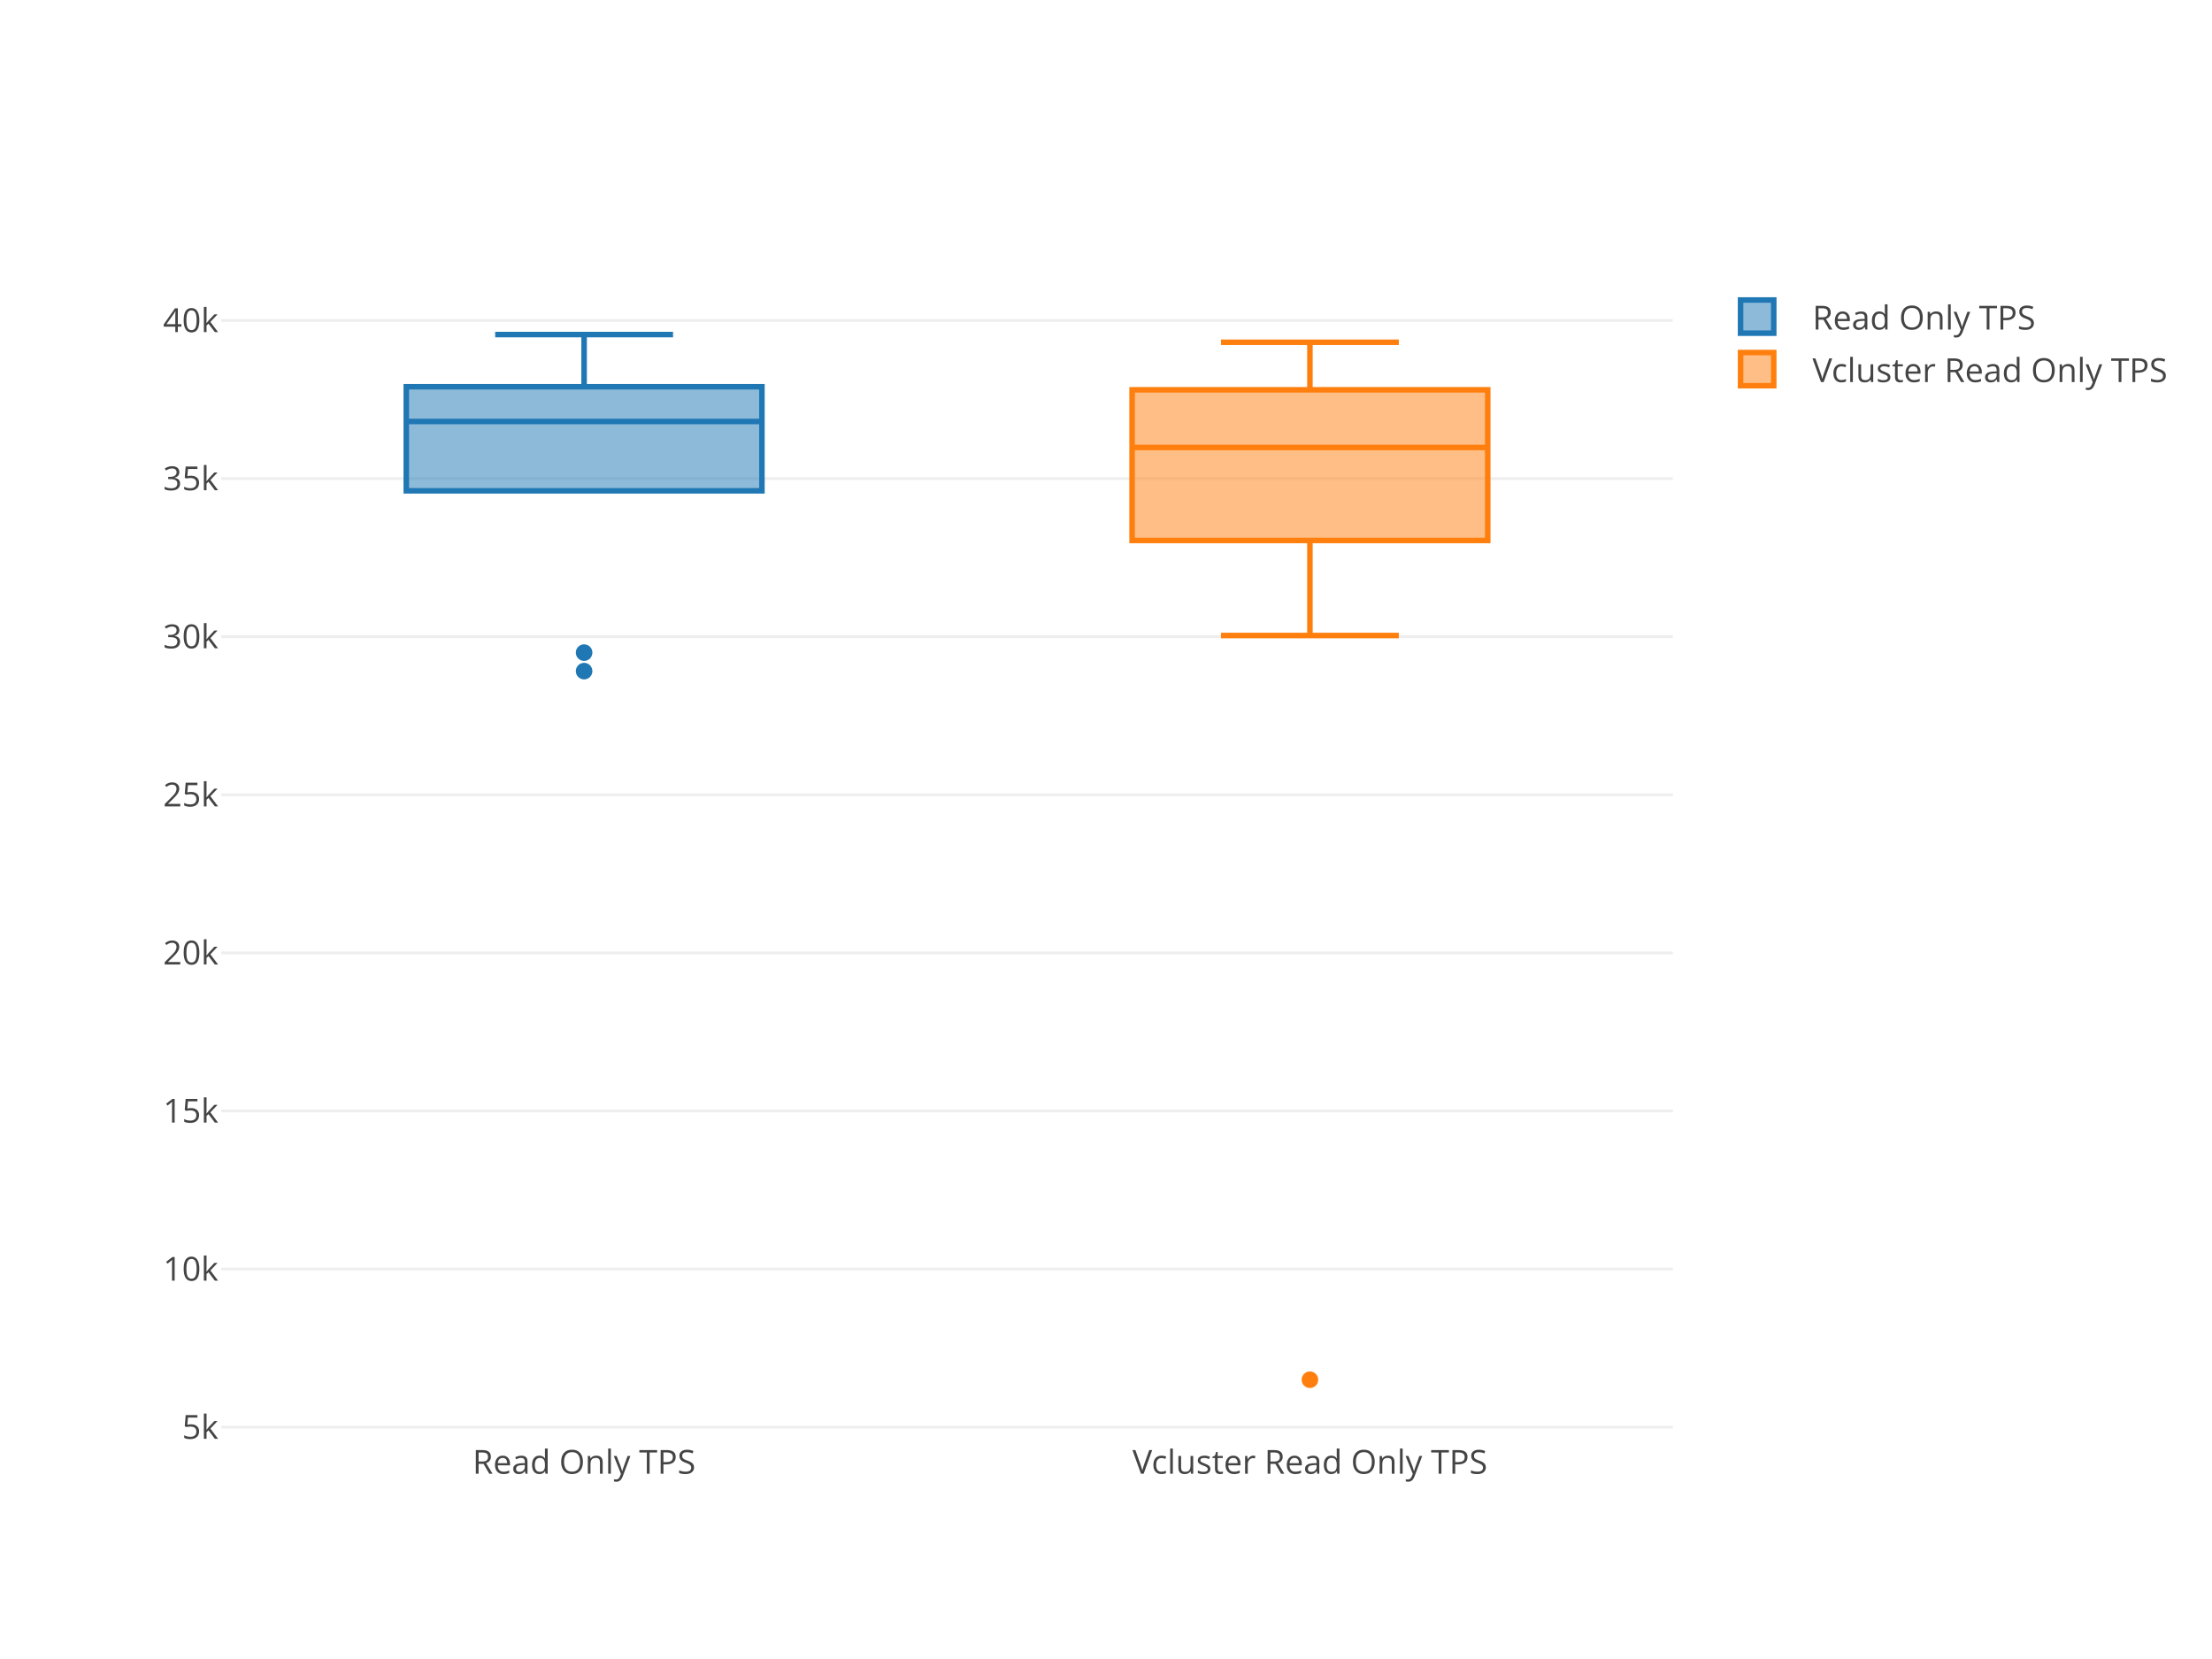
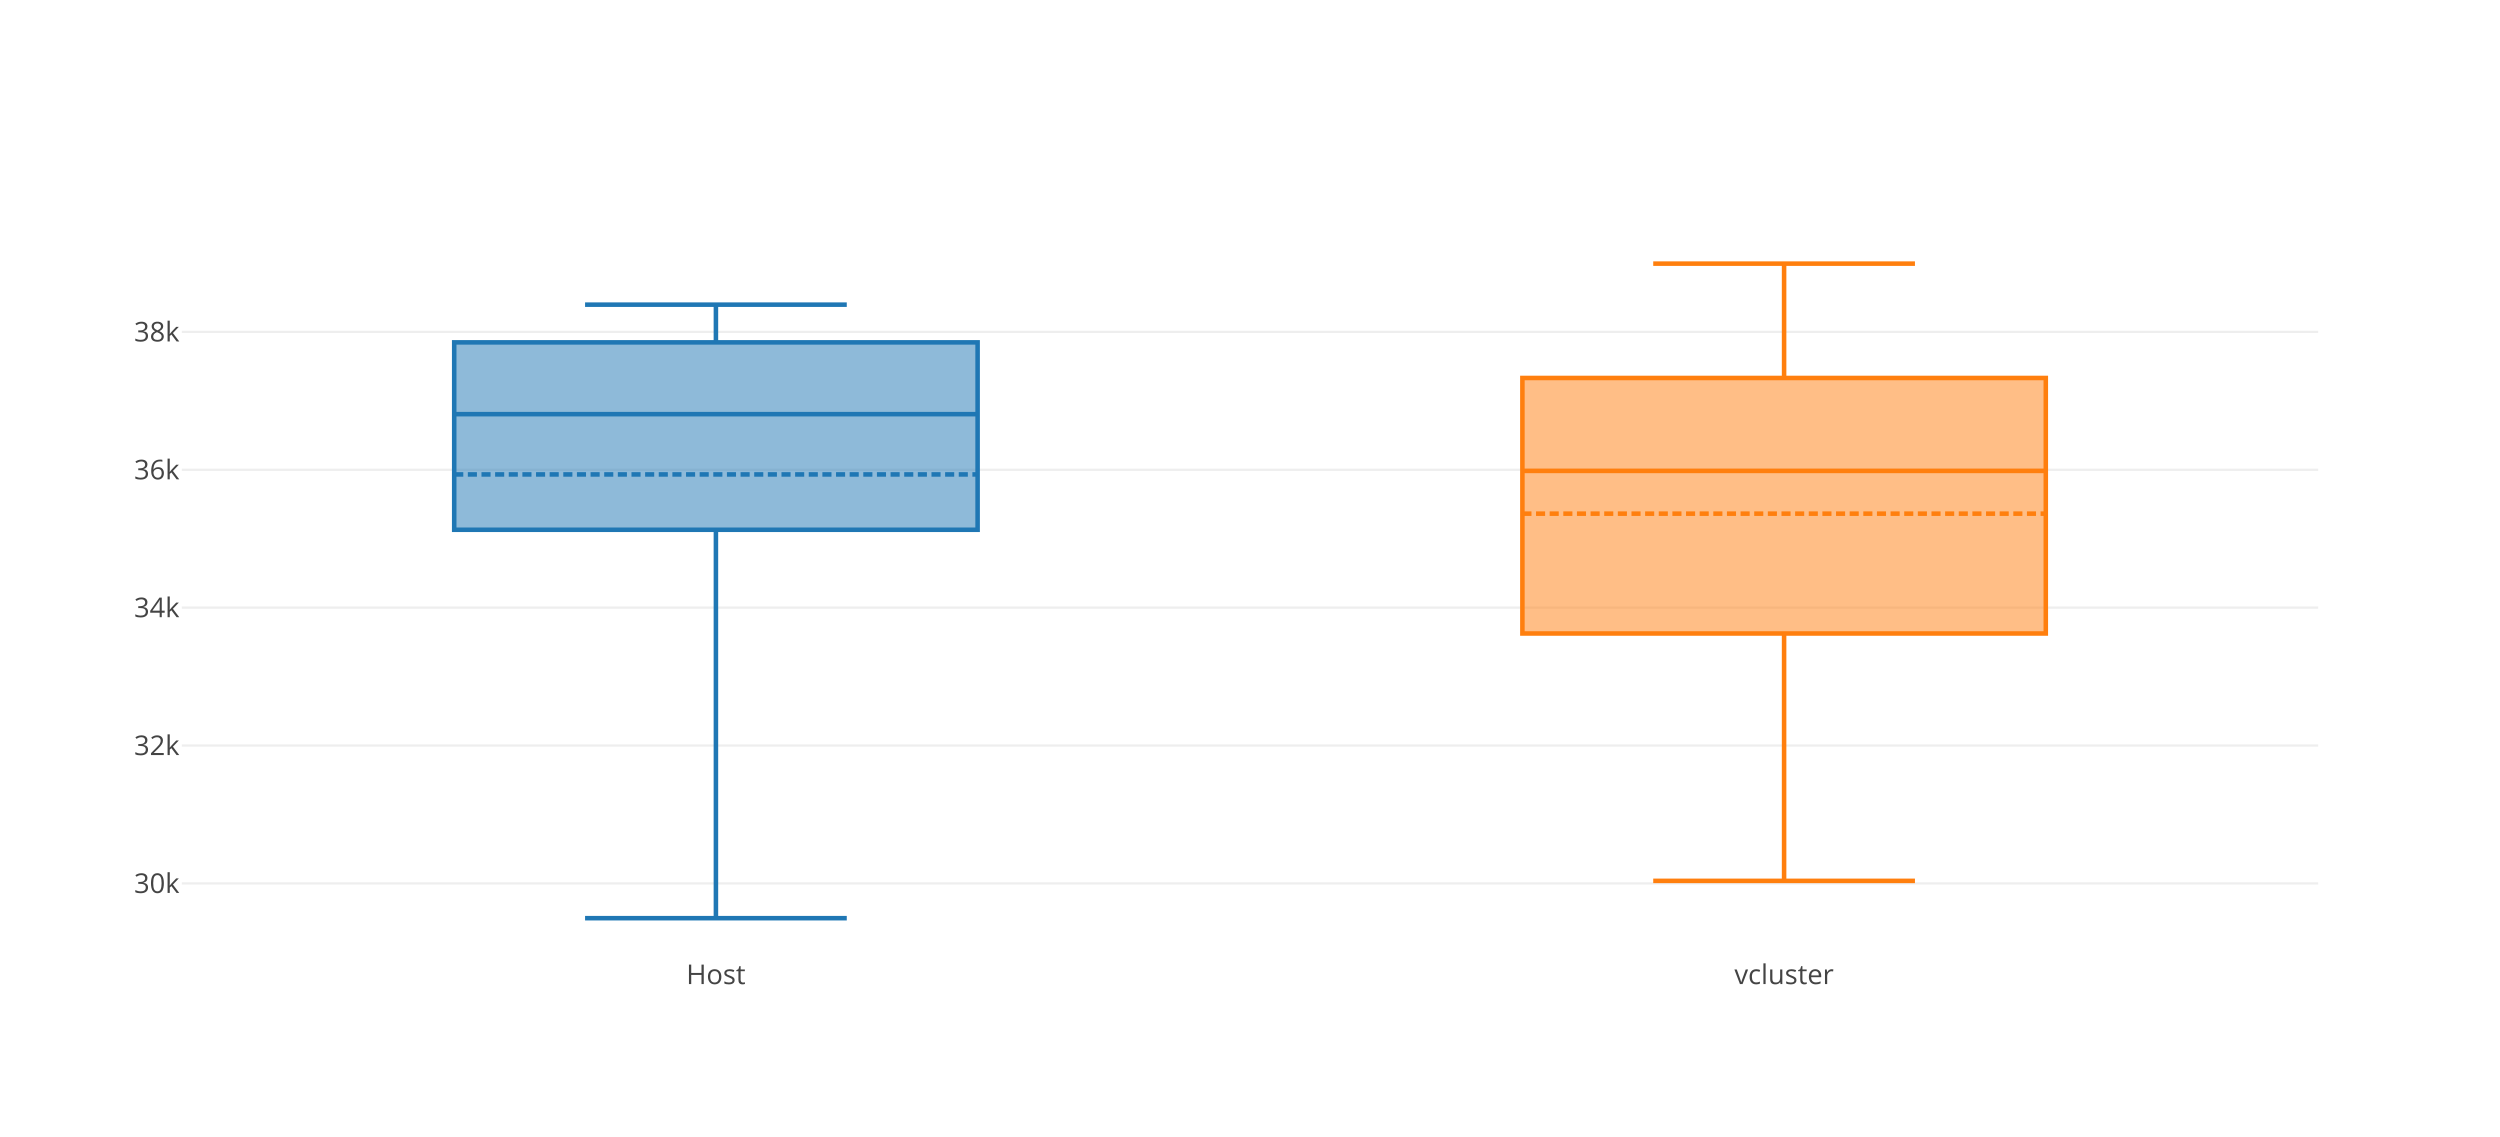
- <svg xmlns="http://www.w3.org/2000/svg" class="main-svg" width="800" height="600" style="" viewBox="0 0 800 600">
-   <rect x="0" y="0" width="800" height="600" style="fill: rgb(255, 255, 255); fill-opacity: 1;" />
-   <defs id="defs-09f8af">
+ <svg xmlns="http://www.w3.org/2000/svg" class="main-svg" width="1100" height="500" style="" viewBox="0 0 1100 500">
+   <rect x="0" y="0" width="1100" height="500" style="fill: rgb(255, 255, 255); fill-opacity: 1;" />
+   <defs id="defs-cd4b3a">
    <g class="clips">
-       <clipPath id="clip09f8afxyplot" class="plotclip">
-         <rect width="525" height="420" />
+       <clipPath id="clipcd4b3axyplot" class="plotclip">
+         <rect width="940" height="320" />
      </clipPath>
-       <clipPath class="axesclip" id="clip09f8afx">
-         <rect x="80" y="0" width="525" height="600" />
+       <clipPath class="axesclip" id="clipcd4b3ax">
+         <rect x="80" y="0" width="940" height="500" />
      </clipPath>
-       <clipPath class="axesclip" id="clip09f8afy">
-         <rect x="0" y="100" width="800" height="420" />
+       <clipPath class="axesclip" id="clipcd4b3ay">
+         <rect x="0" y="100" width="1100" height="320" />
      </clipPath>
-       <clipPath class="axesclip" id="clip09f8afxy">
-         <rect x="80" y="100" width="525" height="420" />
+       <clipPath class="axesclip" id="clipcd4b3axy">
+         <rect x="80" y="100" width="940" height="320" />
      </clipPath>
    </g>
    <g class="gradients" />
  </defs>
  <g class="bglayer" />
  <g class="layer-below">
    <g class="imagelayer" />
    <g class="shapelayer" />
  </g>
  <g class="cartesianlayer">
    <g class="subplot xy">
      <g class="layer-subplot">
        <g class="shapelayer" />
        <g class="imagelayer" />
      </g>
      <g class="gridlayer">
        <g class="x" />
        <g class="y">
-           <path class="ygrid crisp" transform="translate(0,516.15)" d="M80,0h525" style="stroke: rgb(238, 238, 238); stroke-opacity: 1; stroke-width: 1px;" />
-           <path class="ygrid crisp" transform="translate(0,458.97)" d="M80,0h525" style="stroke: rgb(238, 238, 238); stroke-opacity: 1; stroke-width: 1px;" />
-           <path class="ygrid crisp" transform="translate(0,401.79)" d="M80,0h525" style="stroke: rgb(238, 238, 238); stroke-opacity: 1; stroke-width: 1px;" />
-           <path class="ygrid crisp" transform="translate(0,344.62)" d="M80,0h525" style="stroke: rgb(238, 238, 238); stroke-opacity: 1; stroke-width: 1px;" />
-           <path class="ygrid crisp" transform="translate(0,287.44)" d="M80,0h525" style="stroke: rgb(238, 238, 238); stroke-opacity: 1; stroke-width: 1px;" />
-           <path class="ygrid crisp" transform="translate(0,230.26)" d="M80,0h525" style="stroke: rgb(238, 238, 238); stroke-opacity: 1; stroke-width: 1px;" />
-           <path class="ygrid crisp" transform="translate(0,173.09)" d="M80,0h525" style="stroke: rgb(238, 238, 238); stroke-opacity: 1; stroke-width: 1px;" />
-           <path class="ygrid crisp" transform="translate(0,115.91)" d="M80,0h525" style="stroke: rgb(238, 238, 238); stroke-opacity: 1; stroke-width: 1px;" />
+           <path class="ygrid crisp" transform="translate(0,388.7)" d="M80,0h940" style="stroke: rgb(238, 238, 238); stroke-opacity: 1; stroke-width: 1px;" />
+           <path class="ygrid crisp" transform="translate(0,328.03)" d="M80,0h940" style="stroke: rgb(238, 238, 238); stroke-opacity: 1; stroke-width: 1px;" />
+           <path class="ygrid crisp" transform="translate(0,267.36)" d="M80,0h940" style="stroke: rgb(238, 238, 238); stroke-opacity: 1; stroke-width: 1px;" />
+           <path class="ygrid crisp" transform="translate(0,206.7)" d="M80,0h940" style="stroke: rgb(238, 238, 238); stroke-opacity: 1; stroke-width: 1px;" />
+           <path class="ygrid crisp" transform="translate(0,146.03)" d="M80,0h940" style="stroke: rgb(238, 238, 238); stroke-opacity: 1; stroke-width: 1px;" />
        </g>
      </g>
      <g class="zerolinelayer" />
      <path class="xlines-below" />
      <path class="ylines-below" />
      <g class="overlines-below" />
      <g class="xaxislayer-below" />
      <g class="yaxislayer-below" />
      <g class="overaxes-below" />
-       <g class="plot" transform="translate(80,100)" clip-path="url('#clip09f8afxyplot')">
+       <g class="plot" transform="translate(80,100)" clip-path="url('#clipcd4b3axyplot')">
        <g class="boxlayer mlayer">
          <g class="trace boxes" style="opacity: 1;">
-             <path class="box" d="M66.94,52.43H195.56M66.94,77.51H195.56V39.87H66.94ZM131.25,77.51V77.51M131.25,39.87V21M99.09,77.51H163.41M99.09,21H163.41" style="vector-effect: non-scaling-stroke; stroke-width: 2px; stroke: rgb(31, 119, 180); stroke-opacity: 1; fill: rgb(31, 119, 180); fill-opacity: 0.5;" />
-             <g class="points">
-               <path class="point" transform="translate(131.25,142.72)" d="M3,0A3,3 0 1,1 0,-3A3,3 0 0,1 3,0Z" style="opacity: 1; stroke-width: 0px; fill: rgb(31, 119, 180); fill-opacity: 1;" />
-               <path class="point" transform="translate(131.25,136.03)" d="M3,0A3,3 0 1,1 0,-3A3,3 0 0,1 3,0Z" style="opacity: 1; stroke-width: 0px; fill: rgb(31, 119, 180); fill-opacity: 1;" />
-             </g>
+             <path class="box" d="M119.85,82.23H350.15M119.85,133.1H350.15V50.64H119.85ZM235,133.1V304M235,50.64V34.05M177.43,304H292.58M177.43,34.05H292.58" style="vector-effect: non-scaling-stroke; stroke-width: 2px; stroke: rgb(31, 119, 180); stroke-opacity: 1; fill: rgb(31, 119, 180); fill-opacity: 0.5;" />
+             <path class="mean" d="M119.85,108.75H350.15" style="fill: none; vector-effect: non-scaling-stroke; stroke-width: 2; stroke-dasharray: 4px, 2px; stroke: rgb(31, 119, 180); stroke-opacity: 1;" />
          </g>
          <g class="trace boxes" style="opacity: 1;">
-             <path class="box" d="M329.44,61.84H458.06M329.44,95.47H458.06V40.98H329.44ZM393.75,95.47V129.84M393.75,40.98V23.79M361.59,129.84H425.91M361.59,23.79H425.91" style="vector-effect: non-scaling-stroke; stroke-width: 2px; stroke: rgb(255, 127, 14); stroke-opacity: 1; fill: rgb(255, 127, 14); fill-opacity: 0.5;" />
-             <g class="points">
-               <path class="point" transform="translate(393.75,399)" d="M3,0A3,3 0 1,1 0,-3A3,3 0 0,1 3,0Z" style="opacity: 1; stroke-width: 0px; fill: rgb(255, 127, 14); fill-opacity: 1;" />
-             </g>
+             <path class="box" d="M589.85,107.19H820.15M589.85,178.74H820.15V66.31H589.85ZM705,178.74V287.58M705,66.31V16M647.42,287.58H762.58M647.42,16H762.58" style="vector-effect: non-scaling-stroke; stroke-width: 2px; stroke: rgb(255, 127, 14); stroke-opacity: 1; fill: rgb(255, 127, 14); fill-opacity: 0.5;" />
+             <path class="mean" d="M589.85,126.01H820.15" style="fill: none; vector-effect: non-scaling-stroke; stroke-width: 2; stroke-dasharray: 4px, 2px; stroke: rgb(255, 127, 14); stroke-opacity: 1;" />
          </g>
        </g>
      </g>
      <g class="overplot" />
      <path class="xlines-above crisp" d="M0,0" style="fill: none;" />
      <path class="ylines-above crisp" d="M0,0" style="fill: none;" />
      <g class="overlines-above" />
      <g class="xaxislayer-above">
        <g class="xtick">
-           <text text-anchor="middle" x="0" y="533" transform="translate(211.25,0)" style="font-family: 'Open Sans', verdana, arial, sans-serif; font-size: 12px; fill: rgb(68, 68, 68); fill-opacity: 1; white-space: pre;">Read Only TPS</text>
+           <text text-anchor="middle" x="0" y="433" transform="translate(315,0)" style="font-family: 'Open Sans', verdana, arial, sans-serif; font-size: 12px; fill: rgb(68, 68, 68); fill-opacity: 1; white-space: pre;">Host</text>
        </g>
        <g class="xtick">
-           <text text-anchor="middle" x="0" y="533" transform="translate(473.75,0)" style="font-family: 'Open Sans', verdana, arial, sans-serif; font-size: 12px; fill: rgb(68, 68, 68); fill-opacity: 1; white-space: pre;">Vcluster Read Only TPS</text>
+           <text text-anchor="middle" x="0" y="433" transform="translate(785,0)" style="font-family: 'Open Sans', verdana, arial, sans-serif; font-size: 12px; fill: rgb(68, 68, 68); fill-opacity: 1; white-space: pre;">vcluster</text>
        </g>
      </g>
      <g class="yaxislayer-above">
        <g class="ytick">
-           <text text-anchor="end" x="79" y="4.2" transform="translate(0,516.15)" style="font-family: 'Open Sans', verdana, arial, sans-serif; font-size: 12px; fill: rgb(68, 68, 68); fill-opacity: 1; white-space: pre;">5k</text>
+           <text text-anchor="end" x="79" y="4.2" transform="translate(0,388.7)" style="font-family: 'Open Sans', verdana, arial, sans-serif; font-size: 12px; fill: rgb(68, 68, 68); fill-opacity: 1; white-space: pre;">30k</text>
        </g>
        <g class="ytick">
-           <text text-anchor="end" x="79" y="4.2" transform="translate(0,458.97)" style="font-family: 'Open Sans', verdana, arial, sans-serif; font-size: 12px; fill: rgb(68, 68, 68); fill-opacity: 1; white-space: pre;">10k</text>
+           <text text-anchor="end" x="79" y="4.2" transform="translate(0,328.03)" style="font-family: 'Open Sans', verdana, arial, sans-serif; font-size: 12px; fill: rgb(68, 68, 68); fill-opacity: 1; white-space: pre;">32k</text>
        </g>
        <g class="ytick">
-           <text text-anchor="end" x="79" y="4.2" transform="translate(0,401.79)" style="font-family: 'Open Sans', verdana, arial, sans-serif; font-size: 12px; fill: rgb(68, 68, 68); fill-opacity: 1; white-space: pre;">15k</text>
+           <text text-anchor="end" x="79" y="4.2" transform="translate(0,267.36)" style="font-family: 'Open Sans', verdana, arial, sans-serif; font-size: 12px; fill: rgb(68, 68, 68); fill-opacity: 1; white-space: pre;">34k</text>
        </g>
        <g class="ytick">
-           <text text-anchor="end" x="79" y="4.2" transform="translate(0,344.62)" style="font-family: 'Open Sans', verdana, arial, sans-serif; font-size: 12px; fill: rgb(68, 68, 68); fill-opacity: 1; white-space: pre;">20k</text>
+           <text text-anchor="end" x="79" y="4.2" transform="translate(0,206.7)" style="font-family: 'Open Sans', verdana, arial, sans-serif; font-size: 12px; fill: rgb(68, 68, 68); fill-opacity: 1; white-space: pre;">36k</text>
        </g>
        <g class="ytick">
-           <text text-anchor="end" x="79" y="4.2" transform="translate(0,287.44)" style="font-family: 'Open Sans', verdana, arial, sans-serif; font-size: 12px; fill: rgb(68, 68, 68); fill-opacity: 1; white-space: pre;">25k</text>
-         </g>
-         <g class="ytick">
-           <text text-anchor="end" x="79" y="4.2" transform="translate(0,230.26)" style="font-family: 'Open Sans', verdana, arial, sans-serif; font-size: 12px; fill: rgb(68, 68, 68); fill-opacity: 1; white-space: pre;">30k</text>
-         </g>
-         <g class="ytick">
-           <text text-anchor="end" x="79" y="4.2" transform="translate(0,173.09)" style="font-family: 'Open Sans', verdana, arial, sans-serif; font-size: 12px; fill: rgb(68, 68, 68); fill-opacity: 1; white-space: pre;">35k</text>
-         </g>
-         <g class="ytick">
-           <text text-anchor="end" x="79" y="4.2" transform="translate(0,115.91)" style="font-family: 'Open Sans', verdana, arial, sans-serif; font-size: 12px; fill: rgb(68, 68, 68); fill-opacity: 1; white-space: pre;">40k</text>
+           <text text-anchor="end" x="79" y="4.2" transform="translate(0,146.03)" style="font-family: 'Open Sans', verdana, arial, sans-serif; font-size: 12px; fill: rgb(68, 68, 68); fill-opacity: 1; white-space: pre;">38k</text>
        </g>
      </g>
      <g class="overaxes-above" />
    </g>
  </g>
  <g class="polarlayer" />
  <g class="ternarylayer" />
  <g class="geolayer" />
  <g class="funnelarealayer" />
  <g class="pielayer" />
  <g class="treemaplayer" />
  <g class="sunburstlayer" />
  <g class="glimages" />
-   <defs id="topdefs-09f8af">
+   <defs id="topdefs-cd4b3a">
    <g class="clips" />
-     <clipPath id="legend09f8af">
-       <rect width="173" height="48" x="0" y="0" />
-     </clipPath>
  </defs>
  <g class="layer-above">
    <g class="imagelayer" />
    <g class="shapelayer" />
  </g>
  <g class="infolayer">
-     <g class="legend" pointer-events="all" transform="translate(615.5,100)">
-       <rect class="bg" shape-rendering="crispEdges" style="stroke: rgb(68, 68, 68); stroke-opacity: 1; fill: rgb(255, 255, 255); fill-opacity: 1; stroke-width: 0px;" width="173" height="48" x="0" y="0" />
-       <g class="scrollbox" transform="" clip-path="url('#legend09f8af')">
-         <g class="groups">
-           <g class="traces" transform="translate(0,14.5)" style="opacity: 1;">
-             <text class="legendtext" text-anchor="start" x="40" y="4.68" style="font-family: 'Open Sans', verdana, arial, sans-serif; font-size: 12px; fill: rgb(68, 68, 68); fill-opacity: 1; white-space: pre;">Read Only TPS</text>
-             <g class="layers" style="opacity: 1;">
-               <g class="legendfill" />
-               <g class="legendlines" />
-               <g class="legendsymbols">
-                 <g class="legendpoints">
-                   <path class="legendbox" d="M6,6H-6V-6H6Z" transform="translate(20,0)" style="stroke-width: 2px; fill: rgb(31, 119, 180); fill-opacity: 0.5; stroke: rgb(31, 119, 180); stroke-opacity: 1;" />
-                 </g>
-               </g>
-             </g>
-             <rect class="legendtoggle" x="0" y="-9.5" width="168" height="19" style="fill: rgb(0, 0, 0); fill-opacity: 0;" />
-           </g>
-           <g class="traces" transform="translate(0,33.5)" style="opacity: 1;">
-             <text class="legendtext" text-anchor="start" x="40" y="4.68" style="font-family: 'Open Sans', verdana, arial, sans-serif; font-size: 12px; fill: rgb(68, 68, 68); fill-opacity: 1; white-space: pre;">Vcluster Read Only TPS</text>
-             <g class="layers" style="opacity: 1;">
-               <g class="legendfill" />
-               <g class="legendlines" />
-               <g class="legendsymbols">
-                 <g class="legendpoints">
-                   <path class="legendbox" d="M6,6H-6V-6H6Z" transform="translate(20,0)" style="stroke-width: 2px; fill: rgb(255, 127, 14); fill-opacity: 0.5; stroke: rgb(255, 127, 14); stroke-opacity: 1;" />
-                 </g>
-               </g>
-             </g>
-             <rect class="legendtoggle" x="0" y="-9.5" width="168" height="19" style="fill: rgb(0, 0, 0); fill-opacity: 0;" />
-           </g>
-         </g>
-       </g>
-       <rect class="scrollbar" rx="20" ry="3" width="0" height="0" style="fill: rgb(128, 139, 164); fill-opacity: 1;" x="0" y="0" />
-     </g>
    <g class="g-gtitle" />
    <g class="g-xtitle" />
    <g class="g-ytitle" />
  </g>
</svg>
